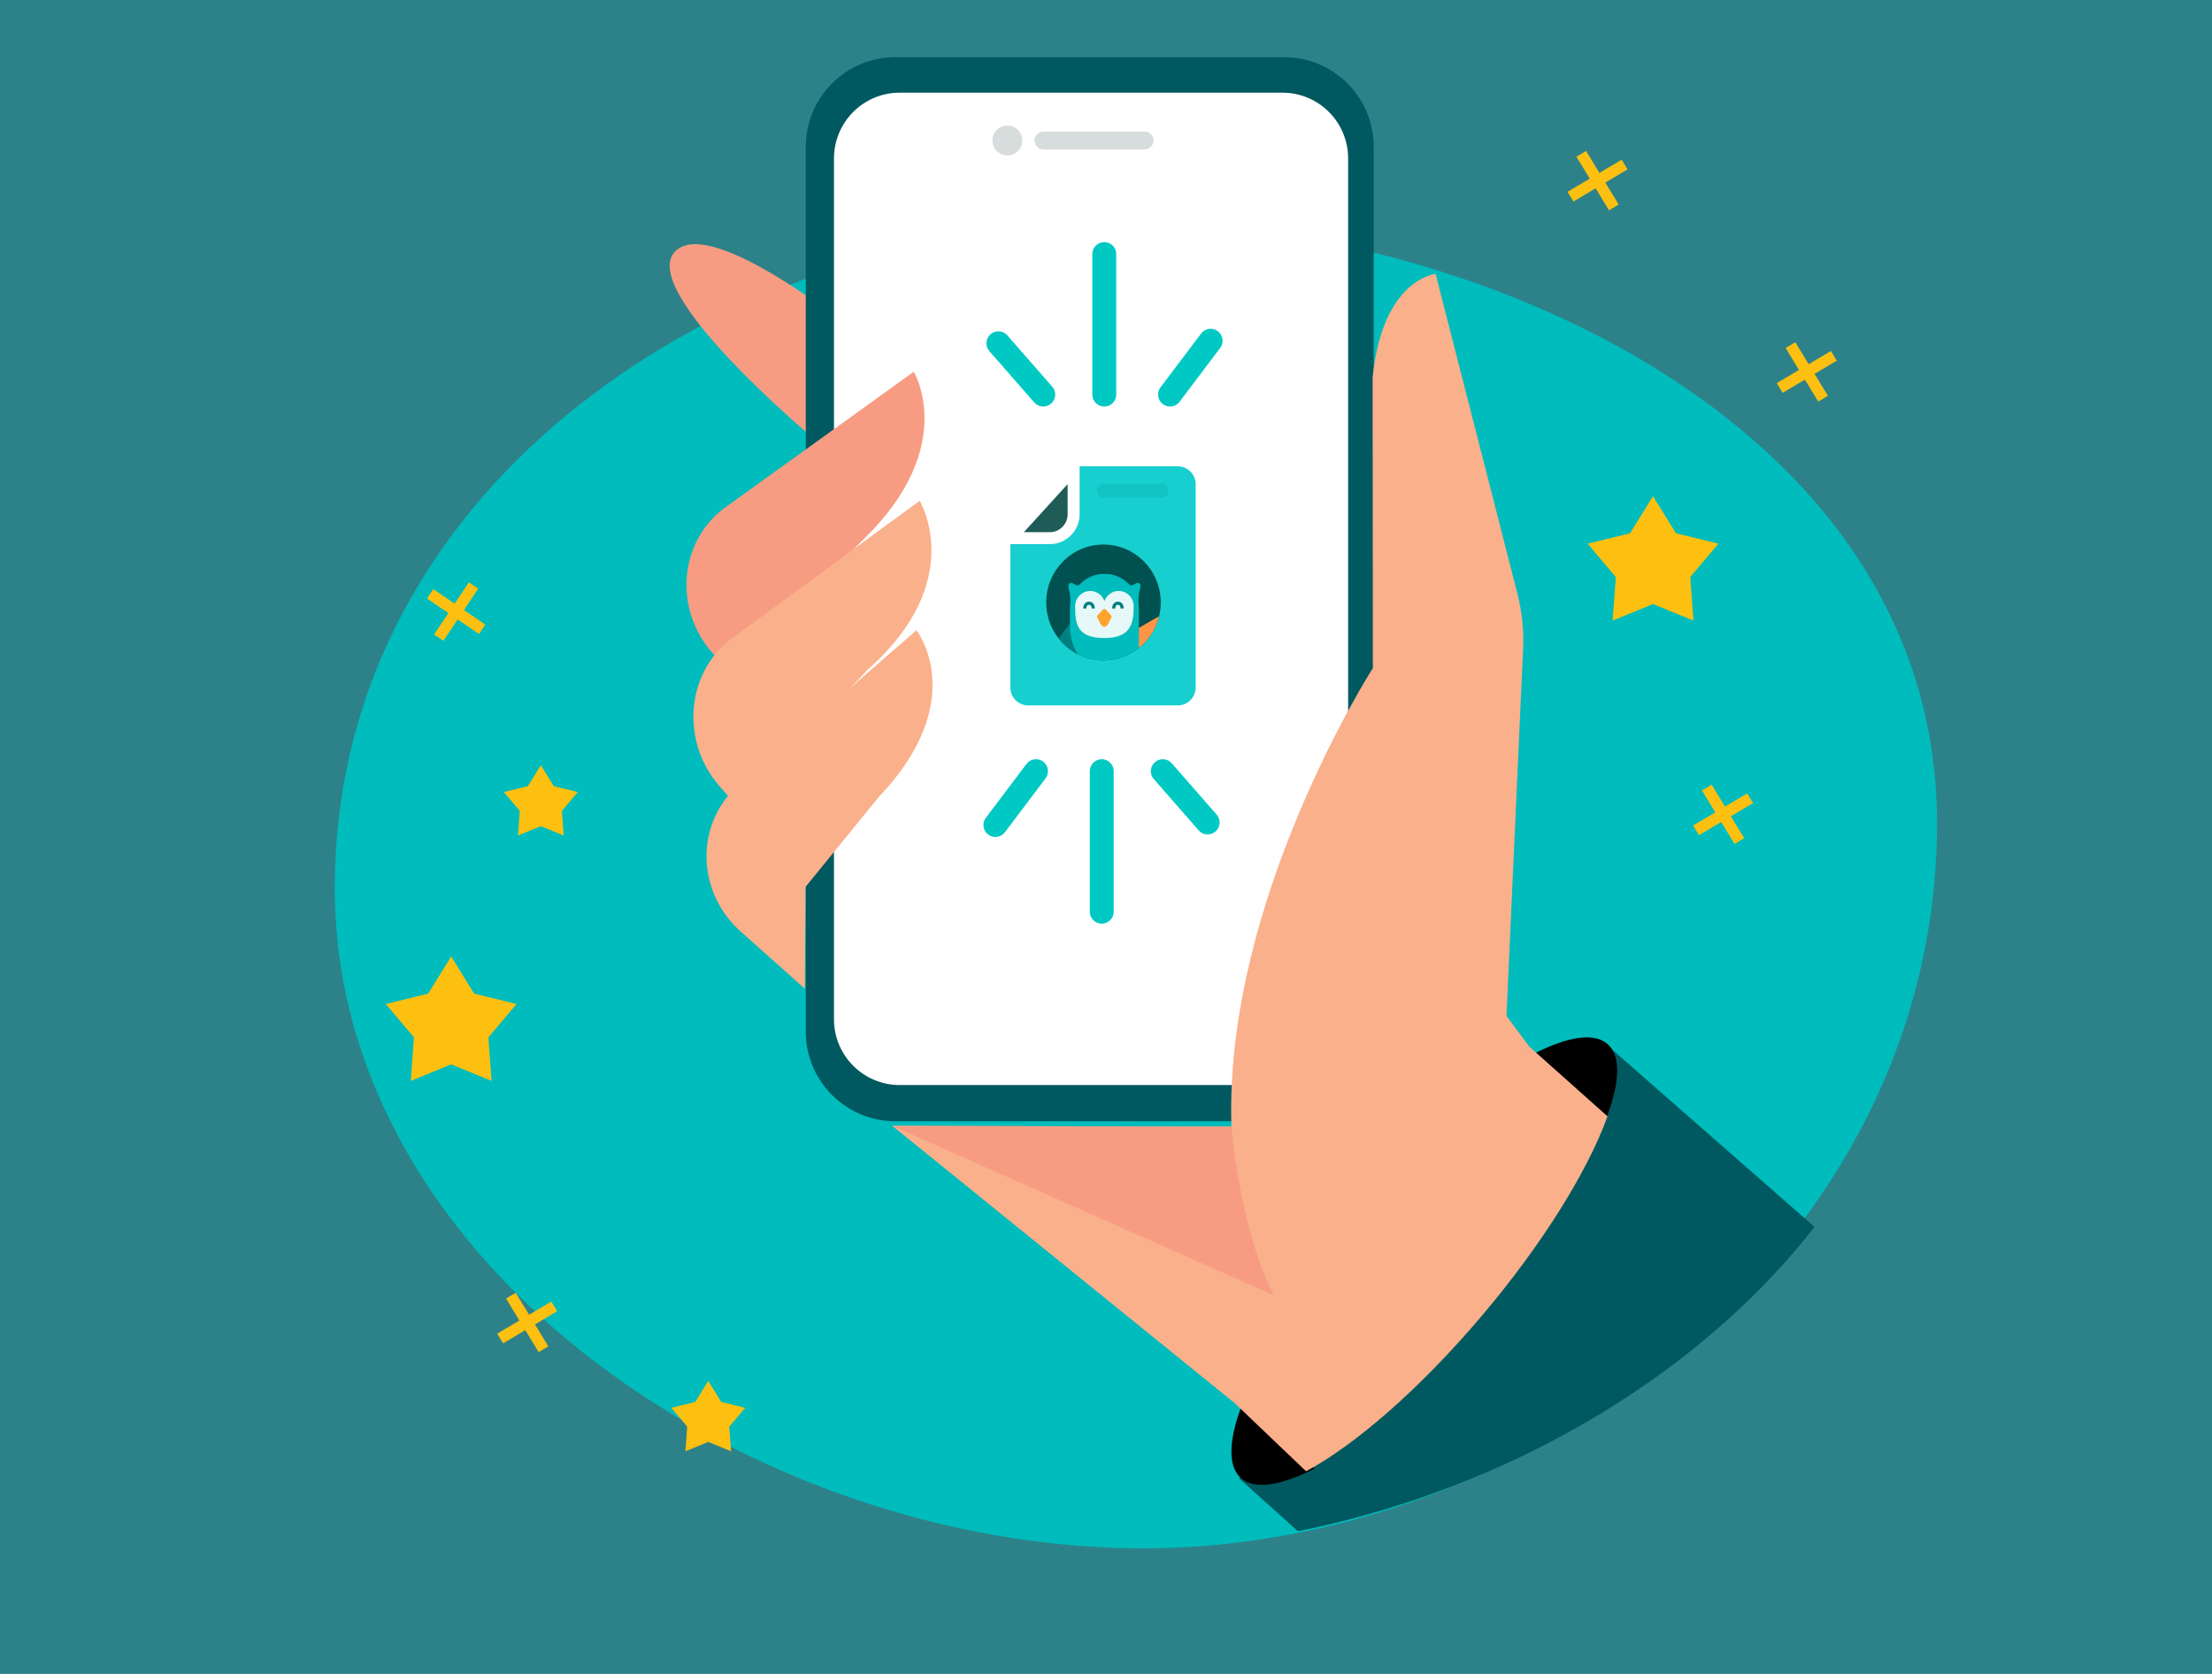
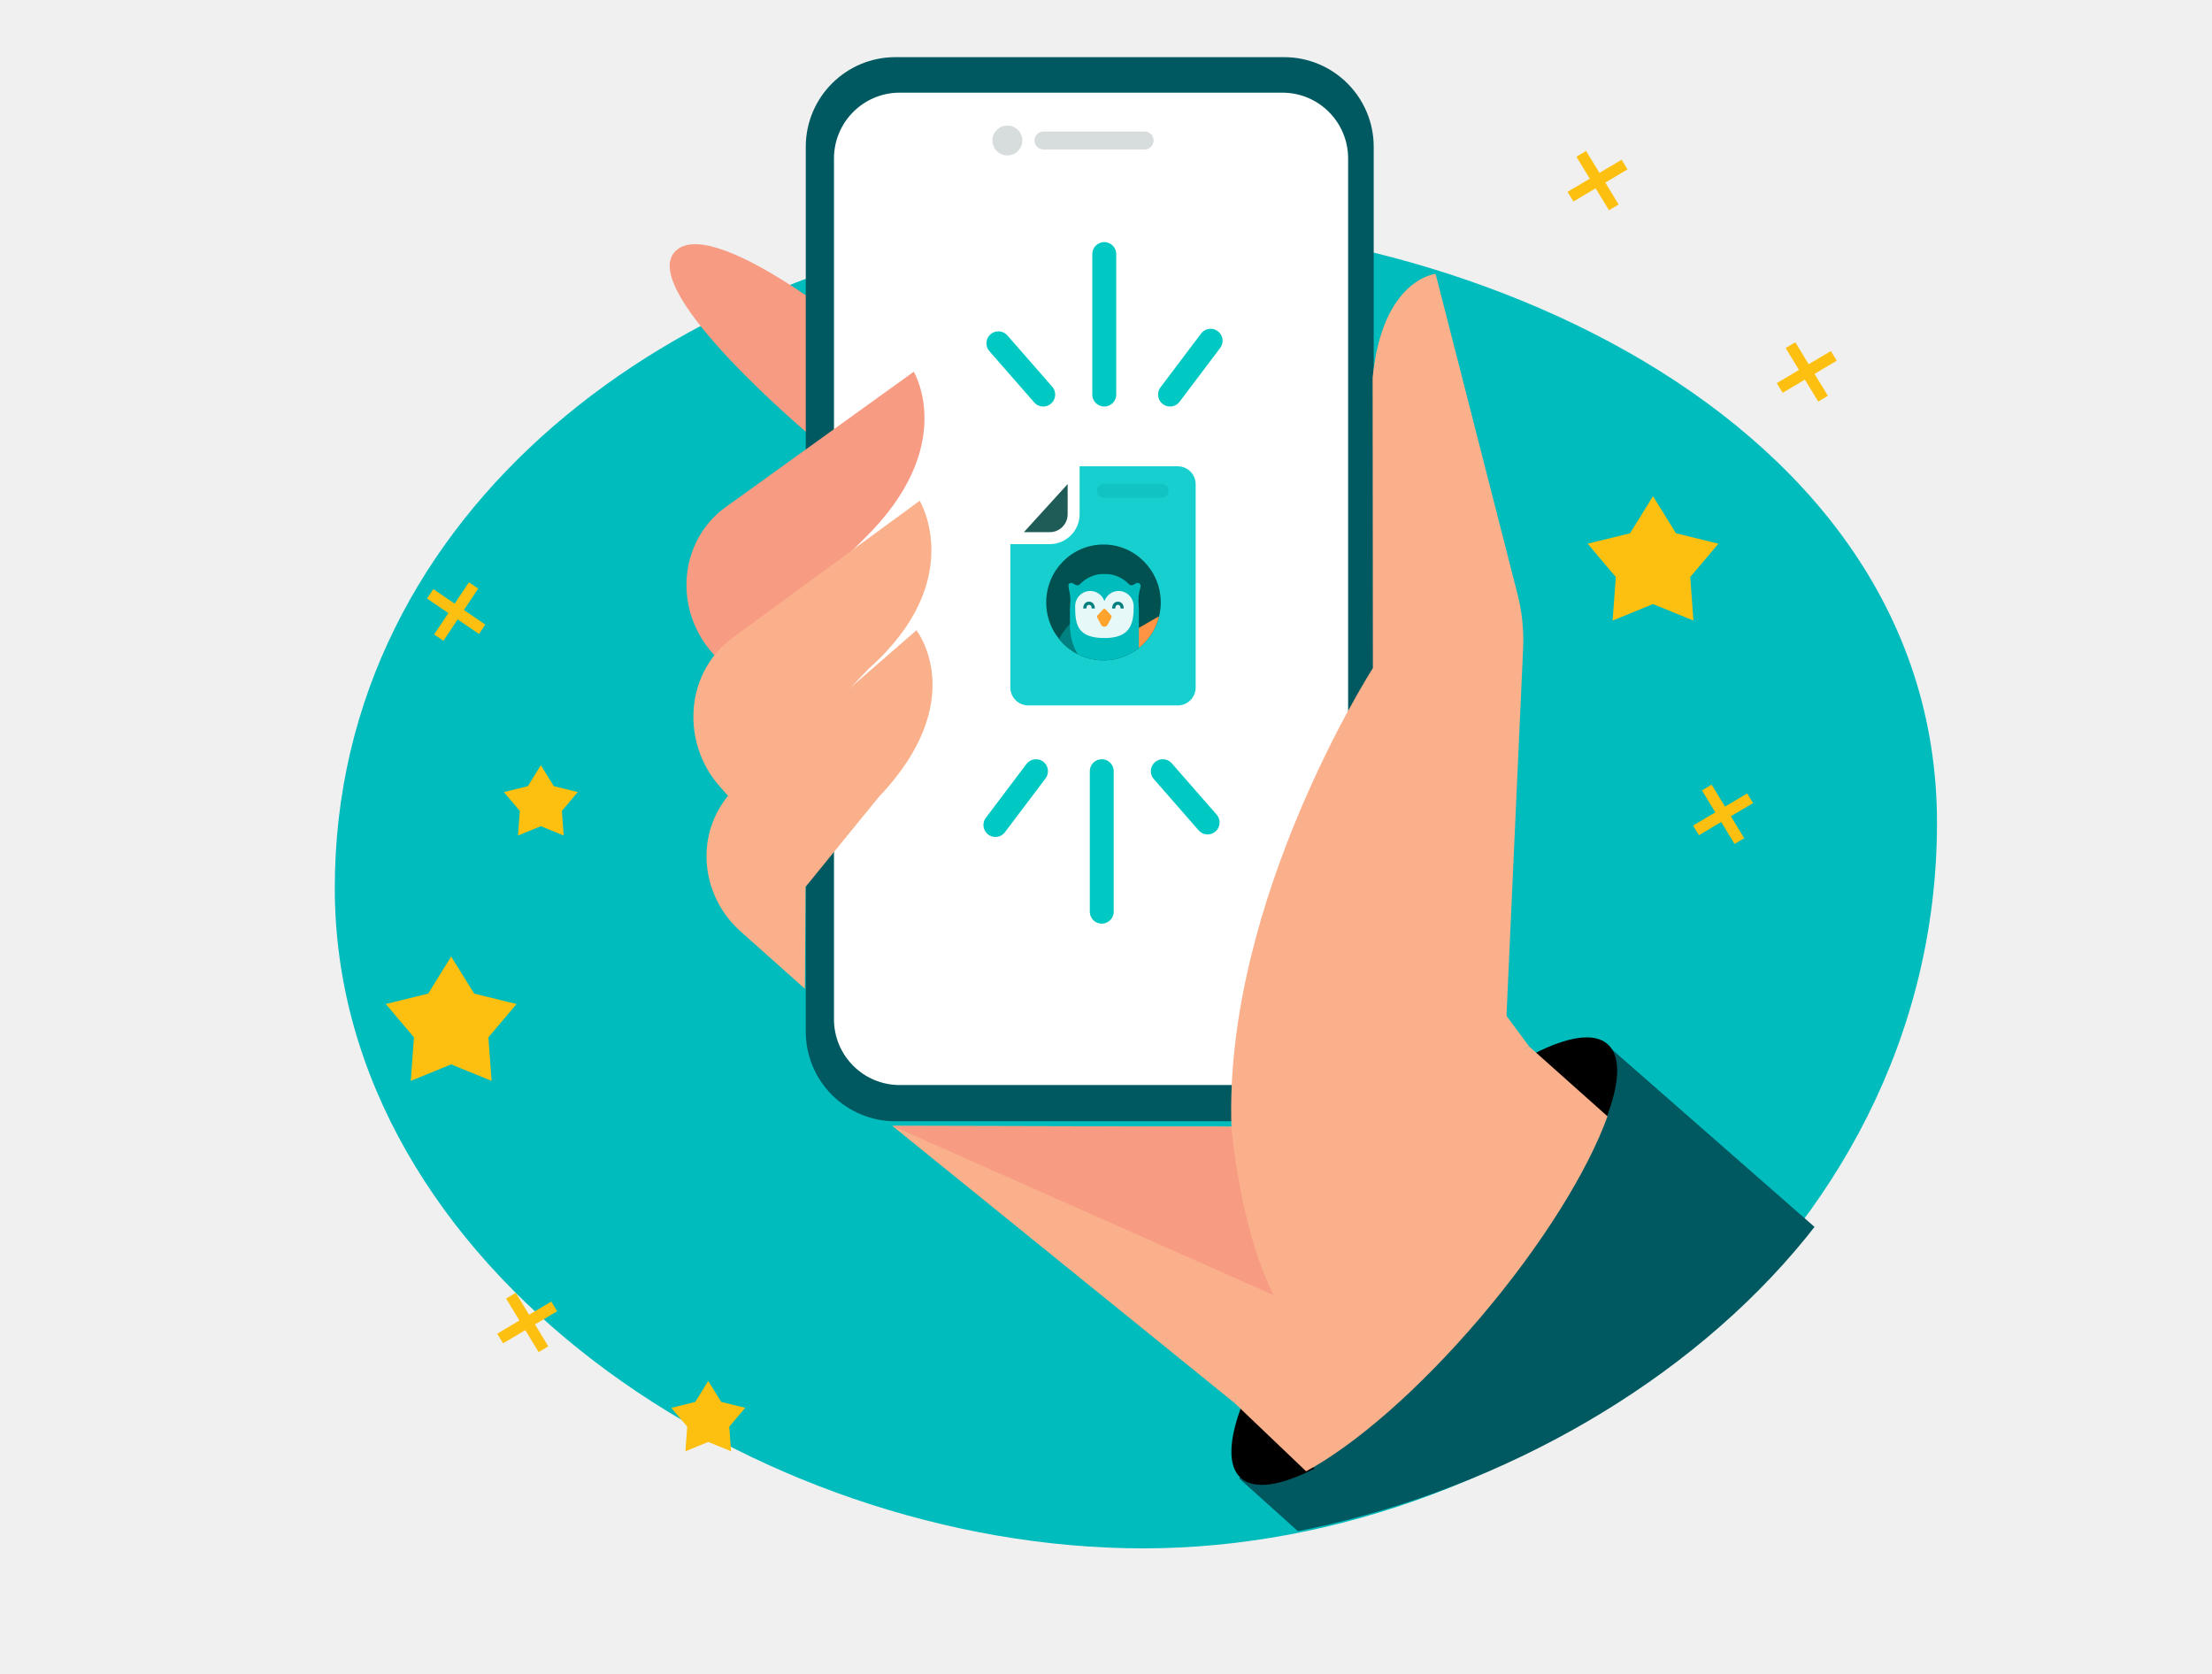
<svg xmlns="http://www.w3.org/2000/svg" xmlns:xlink="http://www.w3.org/1999/xlink" width="370" height="280" viewBox="0 0 370 280">
  <defs>
    <path id="a" d="M188.77 259C253.602 259 324 212.16 324 148.539c0-63.622-58.058-105.48-118.734-110.969C144.59 32.081 56 66.266 56 137.63 56 208.995 123.938 259 188.77 259z" />
    <path id="b" d="M188.77 259C253.602 259 324 212.16 324 148.539 324 84.917 273.676-41.511 213-47 152.324-52.49 56 66.266 56 137.63 56 208.995 123.938 259 188.77 259z" />
    <ellipse id="d" cx="9.579" cy="9.685" rx="9.579" ry="9.685" />
    <path id="f" d="M0 0h13.58v17.987H0z" />
  </defs>
  <g fill="none" fill-rule="evenodd">
-     <path fill="#2D8289" d="M0 0h370v280H0z" />
    <use fill="#00BCBC" transform="matrix(-1 0 0 1 380 0)" xlink:href="#a" />
    <mask id="c" fill="#fff">
      <use xlink:href="#b" />
    </mask>
    <g mask="url(#c)">
      <path fill="#005960" d="M355.952 251.18l-64.568 71.665-84.124-75.557 60.956-72.987z" />
      <path fill="#000" d="M207.546 247.223c2.262 2.034 6.694 1.31 12.338-1.573l-12.062-10.853c-2.279 5.91-2.537 10.391-.276 12.426M268.935 174.683c-2.262-2.034-6.695-1.31-12.338 1.573l12.062 10.854c2.279-5.91 2.537-10.392.276-12.427" />
      <path fill="#FAB08A" d="M206.461 234.648l12.01 11.462c8.185-4.414 18.928-13.684 29.245-25.835 10.318-12.152 17.888-24.45 21.172-33.543l-13.116-11.693c-8.185 4.415-17.822 13.914-28.14 26.065-10.318 12.152-17.888 24.45-21.17 33.544z" />
      <path fill="#F79C82" d="M135.973 73.236s-29.062-24.282-23.164-31.043c5.899-6.76 31.31 14.13 31.31 14.13" />
      <g transform="rotate(-3 261.246 -2402.37)">
        <path fill="#005960" d="M23.702.421l64.911 3.402c8.273.433 14.628 7.491 14.195 15.764l-7.746 147.798c-.434 8.272-7.492 14.628-15.764 14.194l-64.911-3.402c-8.273-.433-14.628-7.491-14.195-15.764L7.938 14.615C8.372 6.343 15.43-.013 23.702.421z" />
        <path fill="#FFF" d="M24.11 6.39l63.913 3.35c6.066.318 10.727 5.494 10.409 11.56l-7.537 143.803c-.318 6.067-5.493 10.727-11.56 10.41l-63.913-3.35c-6.066-.318-10.727-5.494-10.409-11.56L12.55 16.8c.318-6.067 5.493-10.728 11.56-10.41z" />
        <circle cx="41.667" cy="15.321" r="2.5" fill="#D7DDDC" transform="rotate(3 41.667 15.321)" />
        <path fill="#D7DDDC" d="M47.737 14.138l16.977.89a1.5 1.5 0 0 1-.157 2.995l-16.977-.89a1.5 1.5 0 0 1 .157-2.995z" />
      </g>
      <path fill="#FAB08A" d="M149.261 188.327l56.722.134c-1.273-37.932 23.658-76.7 23.658-76.7l-.043-48.592c1.638-16.528 10.536-17.36 10.536-17.36l13.702 53.574a31.045 31.045 0 0 1 .935 9.088l-2.775 61.309.051.226 3.725 5.033c-8.294 4.324-3.938 25.808-14.404 37.685-10.467 11.875-31.566 13.045-34.907 21.924l-57.2-46.32z" />
      <path fill="#F79C82" d="M205.983 188.461s1.317 16.776 7.056 28.19l-63.778-28.324 56.722.134zM139.279 131.724l-20.099-22.486c-5.278-5.907-5.886-14.853-1.117-21.175.903-1.196 1.95-2.248 3.119-3.09l31.657-22.79s7.569 12.43-8.327 27.974l-13.675 13.554 8.442 28.013z" />
      <path fill="#FAB08A" d="M129.622 142.062l-9.288-10.578c-5.267-5.999-5.882-15.08-1.134-21.49.898-1.213 1.941-2.28 3.105-3.132l31.533-23.099s8.071 13.332-8.554 28.12l-13.337 14.004 3.591 12.1-5.916 4.075z" />
      <path fill="#FAB08A" d="M134.741 148.35l12.218-14.994c15.495-16.268 6.339-27.932 6.339-27.932l-29.882 25.998c-1.103.96-2.061 2.116-2.857 3.401-4.207 6.792-2.676 15.634 3.297 20.961l10.78 9.614.105-17.049z" />
      <path fill="#009792" d="M254.482 257.173c.255 4.875-3.491 9.033-8.368 9.289-4.877.255-9.038-3.489-9.294-8.363-.255-4.874 3.491-9.032 8.369-9.288 4.877-.255 9.037 3.488 9.293 8.362" />
    </g>
    <path fill="#FDC010" d="M276.5 101.044l-6.76 2.76.536-7.282-4.713-5.576 7.09-1.74L276.5 83l3.846 6.206 7.091 1.74-4.713 5.576.536 7.282z" />
    <path fill="#FDC010" fill-rule="nonzero" d="M292.252 132.717l.984 1.617-3.716 2.206 2.233 3.67-1.619.962-2.233-3.671-3.716 2.205-.984-1.617 3.716-2.205-2.233-3.671 1.62-.961 2.232 3.67zM306.252 58.717l.984 1.617-3.716 2.206 2.233 3.67-1.619.962-2.233-3.671-3.716 2.205-.984-1.617 3.716-2.205-2.233-3.671 1.62-.961 2.232 3.67zM271.252 26.717l.984 1.617-3.716 2.206 2.233 3.67-1.619.962-2.233-3.671-3.716 2.205-.984-1.617 3.716-2.205-2.233-3.671 1.62-.961 2.232 3.67z" />
    <g fill="#FDC010">
      <path d="M75.466 178.044l-6.76 2.76.536-7.282-4.713-5.576 7.09-1.74L75.467 160l3.846 6.206 7.091 1.74-4.713 5.576.535 7.282z" />
      <path fill-rule="nonzero" d="M92.218 217.717l.984 1.617-3.716 2.206 2.233 3.67-1.62.962-2.232-3.671-3.716 2.205-.984-1.617 3.716-2.205-2.233-3.671 1.619-.961 2.233 3.67zM81.174 104.476l-1.05 1.575-3.57-2.436-2.382 3.575-1.556-1.061L75 102.554l-3.57-2.436 1.05-1.576 3.57 2.437 2.383-3.576 1.555 1.062-2.383 3.575z" />
      <path d="M118.466 241.199l-3.82 1.56.302-4.116-2.664-3.152 4.008-.983 2.174-3.508 2.174 3.508 4.008.983-2.664 3.152.303 4.116zM90.466 138.199l-3.82 1.56.302-4.116-2.664-3.152 4.008-.983L90.466 128l2.174 3.508 4.008.983-2.664 3.152.303 4.116z" />
    </g>
    <g transform="translate(169 78)">
      <path fill="#17CFCF" d="M10.836 0H28a3 3 0 0 1 3 3v34a3 3 0 0 1-3 3H3a3 3 0 0 1-3-3V12.654L10.836 0z" />
      <rect width="12" height="2.327" x="14.463" y="2.923" fill="#11C3C3" rx="1.163" />
      <path fill="#1F5C58" stroke="#FFF" stroke-width="2" d="M10.585 8.021V.39L0 12.02h6.585a4 4 0 0 0 4-4z" />
    </g>
    <path d="M148.71 91.296c2.643.845 4.762-1.342 6.884-1.342 4.64 0 2.644 4.824 8.98 6.862.984.317 8.05 2.033 13.892-.557 7.757-3.44 14.076-9.286 15.095-10.66 2.574-3.47 8.788-13.74 1.796-13.74-5.089 0-1.447-1.839-5.538-2.236-4.09-.398-4.838-2.02-9.491-4.094-2.964-1.32-14.512-.608-22.04 3.597-4.298 2.4-5.231 7.281-7.683 10.19-4.277 5.074-5.039 10.976-1.896 11.98z" />
    <g transform="translate(175 91.083)">
      <mask id="e" fill="#fff">
        <use xlink:href="#d" />
      </mask>
      <use fill="#005150" xlink:href="#d" />
      <g mask="url(#e)">
        <path fill="#008181" d="M4.033 13.203l16.89 16.89c-4.815 4.543-12.294 4.564-16.874-.016-4.58-4.58-4.56-12.06-.016-16.874z" />
        <path fill="#FF9445" d="M9.496 17.408l9.295-5.367c1.405 2.6.536 5.836-1.986 7.292-2.523 1.456-5.76.59-7.309-1.925z" />
        <g transform="translate(3.684 4.896)">
          <mask id="g" fill="#fff">
            <use xlink:href="#f" />
          </mask>
          <path fill="#00BCBC" d="M11.818 17.029V5.85c0-.216-.011-.43-.034-.639a7.251 7.251 0 0 1 .199-2.585c.04-.157.077-.32.112-.489.09-.434-.366-.772-.744-.549-.17.1-.347.197-.523.283a.572.572 0 0 1-.665-.119A5.705 5.705 0 0 0 6.053 0a5.706 5.706 0 0 0-4.11 1.753.572.572 0 0 1-.665.119 7.737 7.737 0 0 1-.522-.283c-.378-.223-.834.114-.745.549.035.168.072.33.112.486.216.843.293 1.717.199 2.584a5.94 5.94 0 0 0-.035.643v2.897a9.1 9.1 0 0 0 5.282 8.28H1.433 13.58h-1.76z" mask="url(#g)" />
        </g>
        <path fill="#FFF" d="M12.11 7.77c-1.092 0-2.021.706-2.373 1.695-.351-.989-1.28-1.696-2.372-1.696-1.393 0-2.523 1.152-2.523 2.573 0 2.929.277 5.303 4.895 5.303 4.362 0 4.895-2.374 4.895-5.303 0-1.42-1.13-2.573-2.523-2.573" opacity=".901" />
      </g>
    </g>
    <path fill="#FFA32C" d="M185.283 104.48l.608-1.16a.353.353 0 0 0-.05-.397l-.894-.975a.307.307 0 0 0-.455 0l-.894.975a.353.353 0 0 0-.049.398l.608 1.16c.241.46.885.46 1.126 0" />
    <g fill="#007F7E">
      <path d="M187.967 101.78h-.525c0-.183-.044-.608-.446-.608-.403 0-.447.425-.447.608h-.525c0-.68.39-1.137.972-1.137.58 0 .97.457.97 1.137M183.133 101.78h-.525c0-.183-.043-.608-.446-.608s-.446.425-.446.608h-.526c0-.68.39-1.137.972-1.137.58 0 .971.457.971 1.137" />
    </g>
    <g stroke="#00C9C3" stroke-linecap="round" stroke-linejoin="round" stroke-width="4">
      <path d="M184.71 66V42.5M195.71 66l6.79-9M174.5 66l-7.5-8.577M184.29 129v23.5M173.29 129l-6.79 9M194.5 129l7.5 8.577" />
    </g>
  </g>
</svg>
